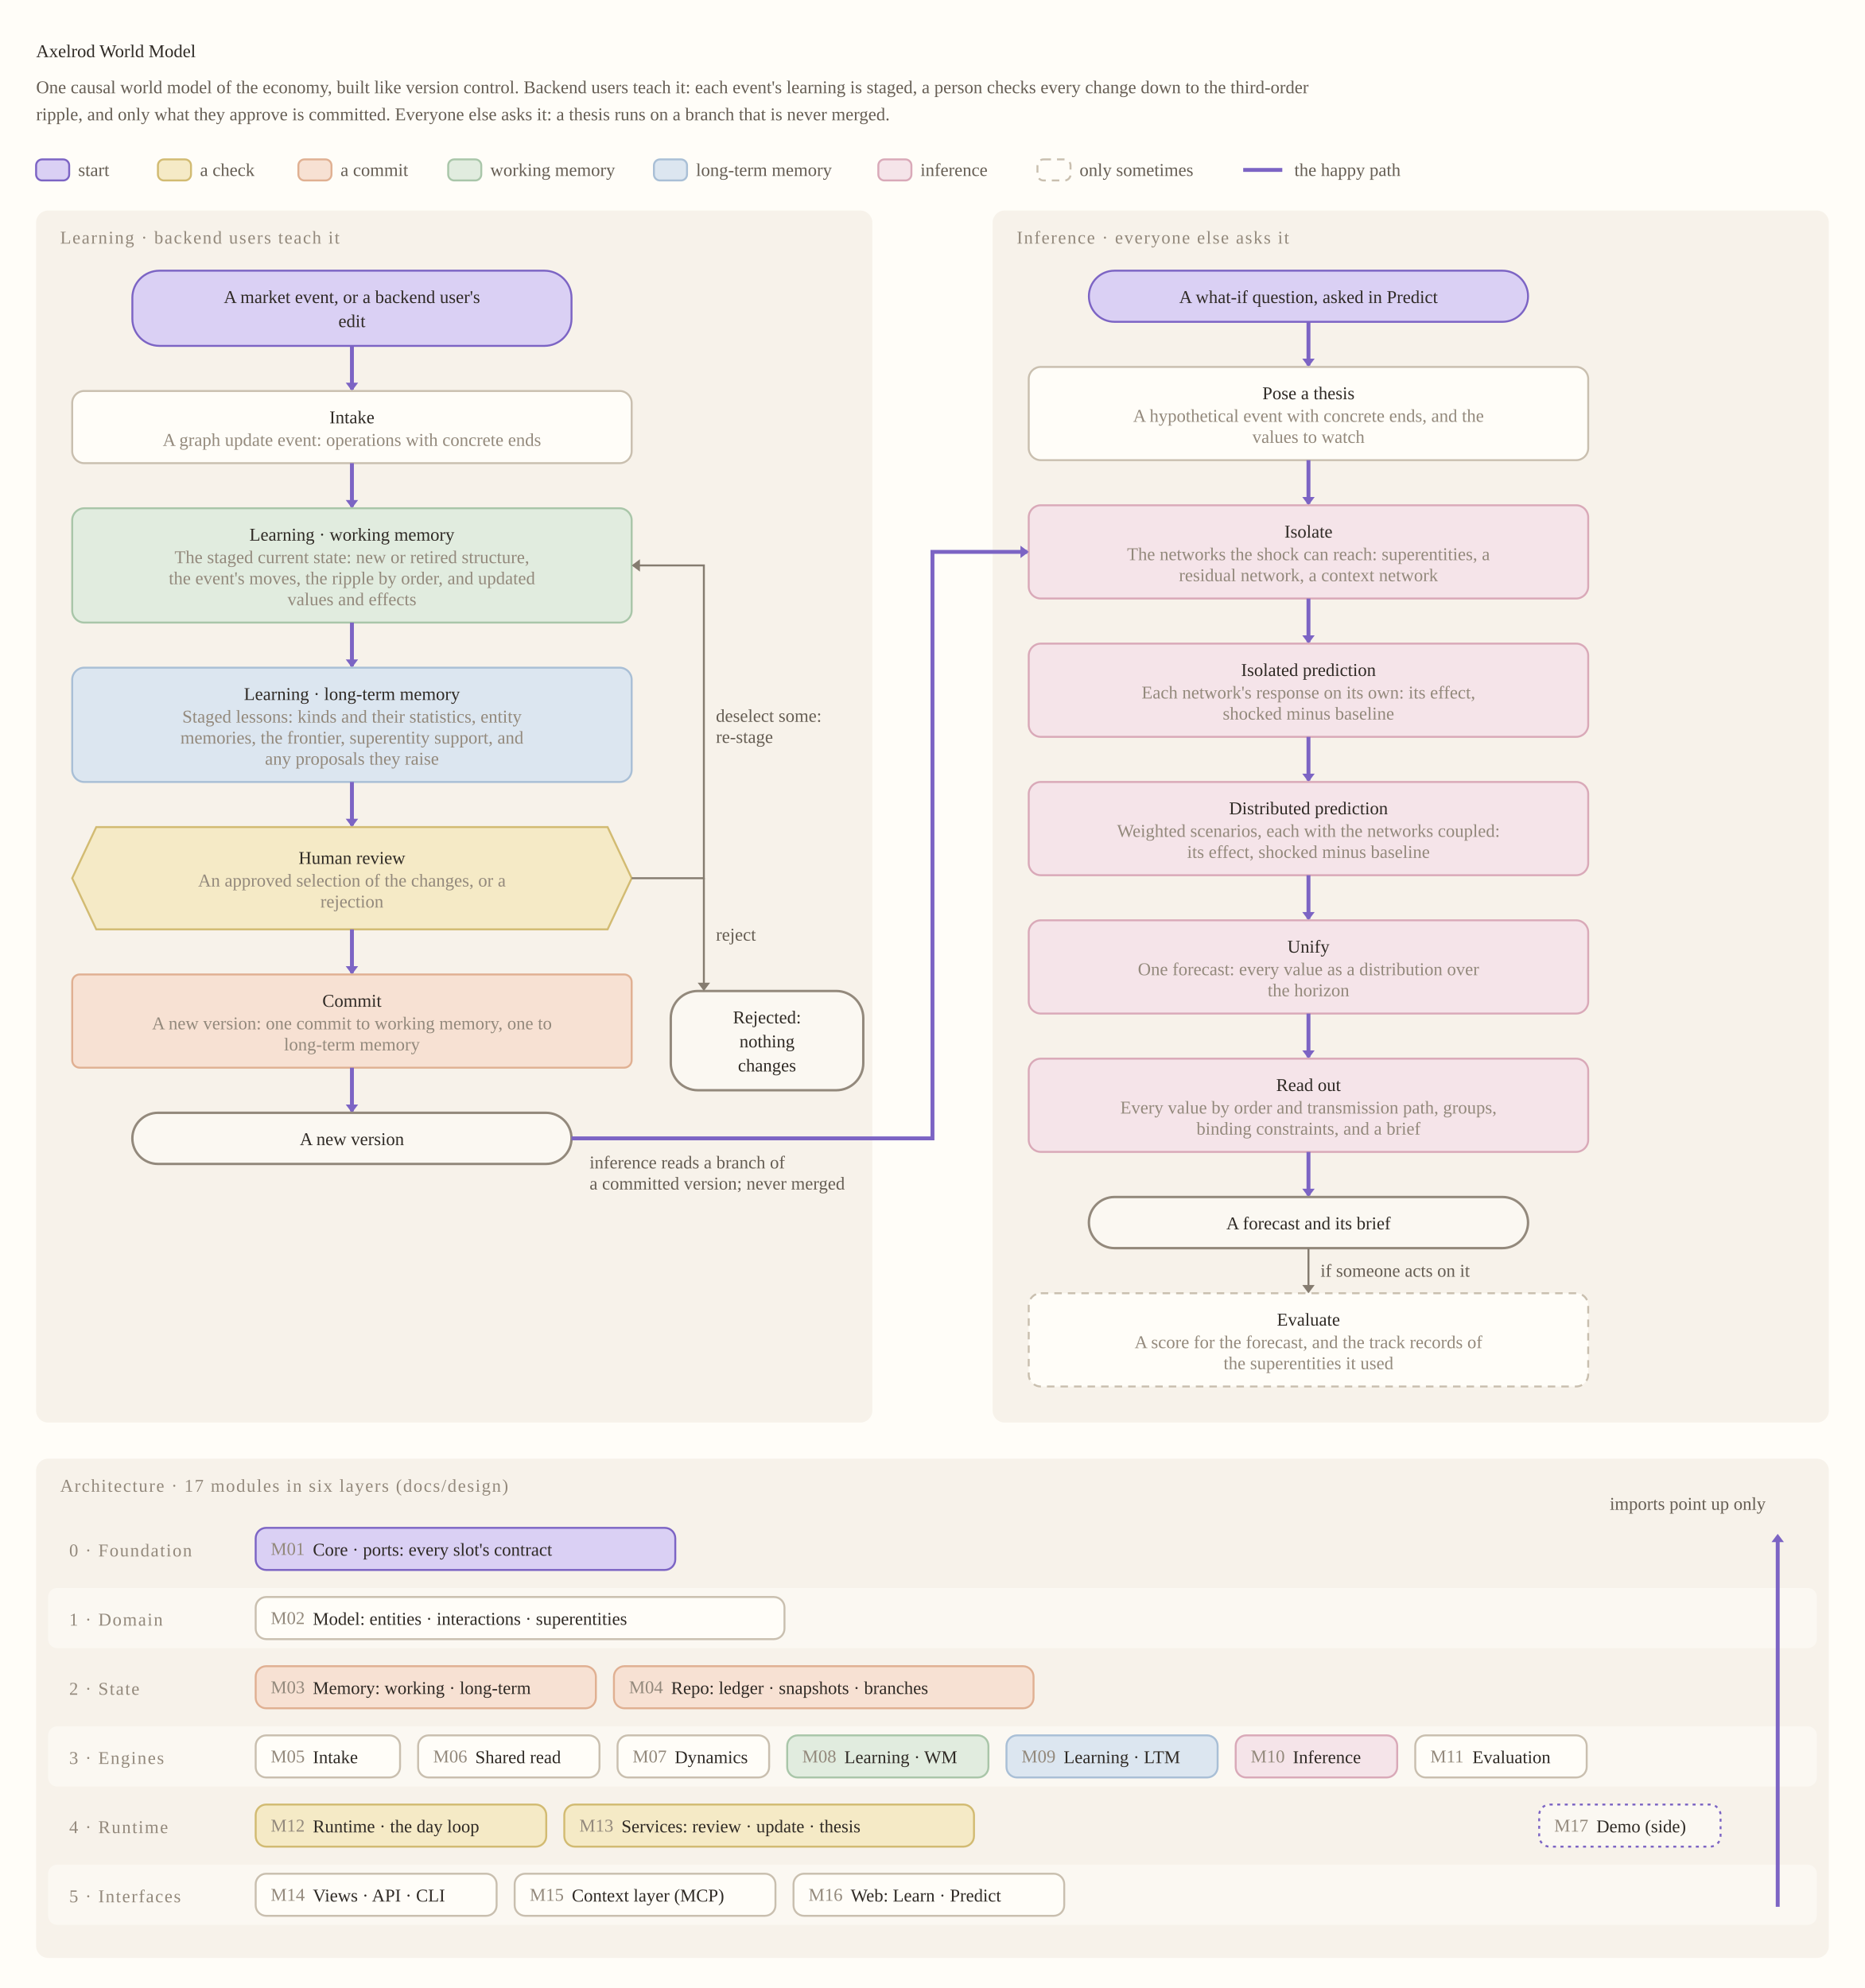
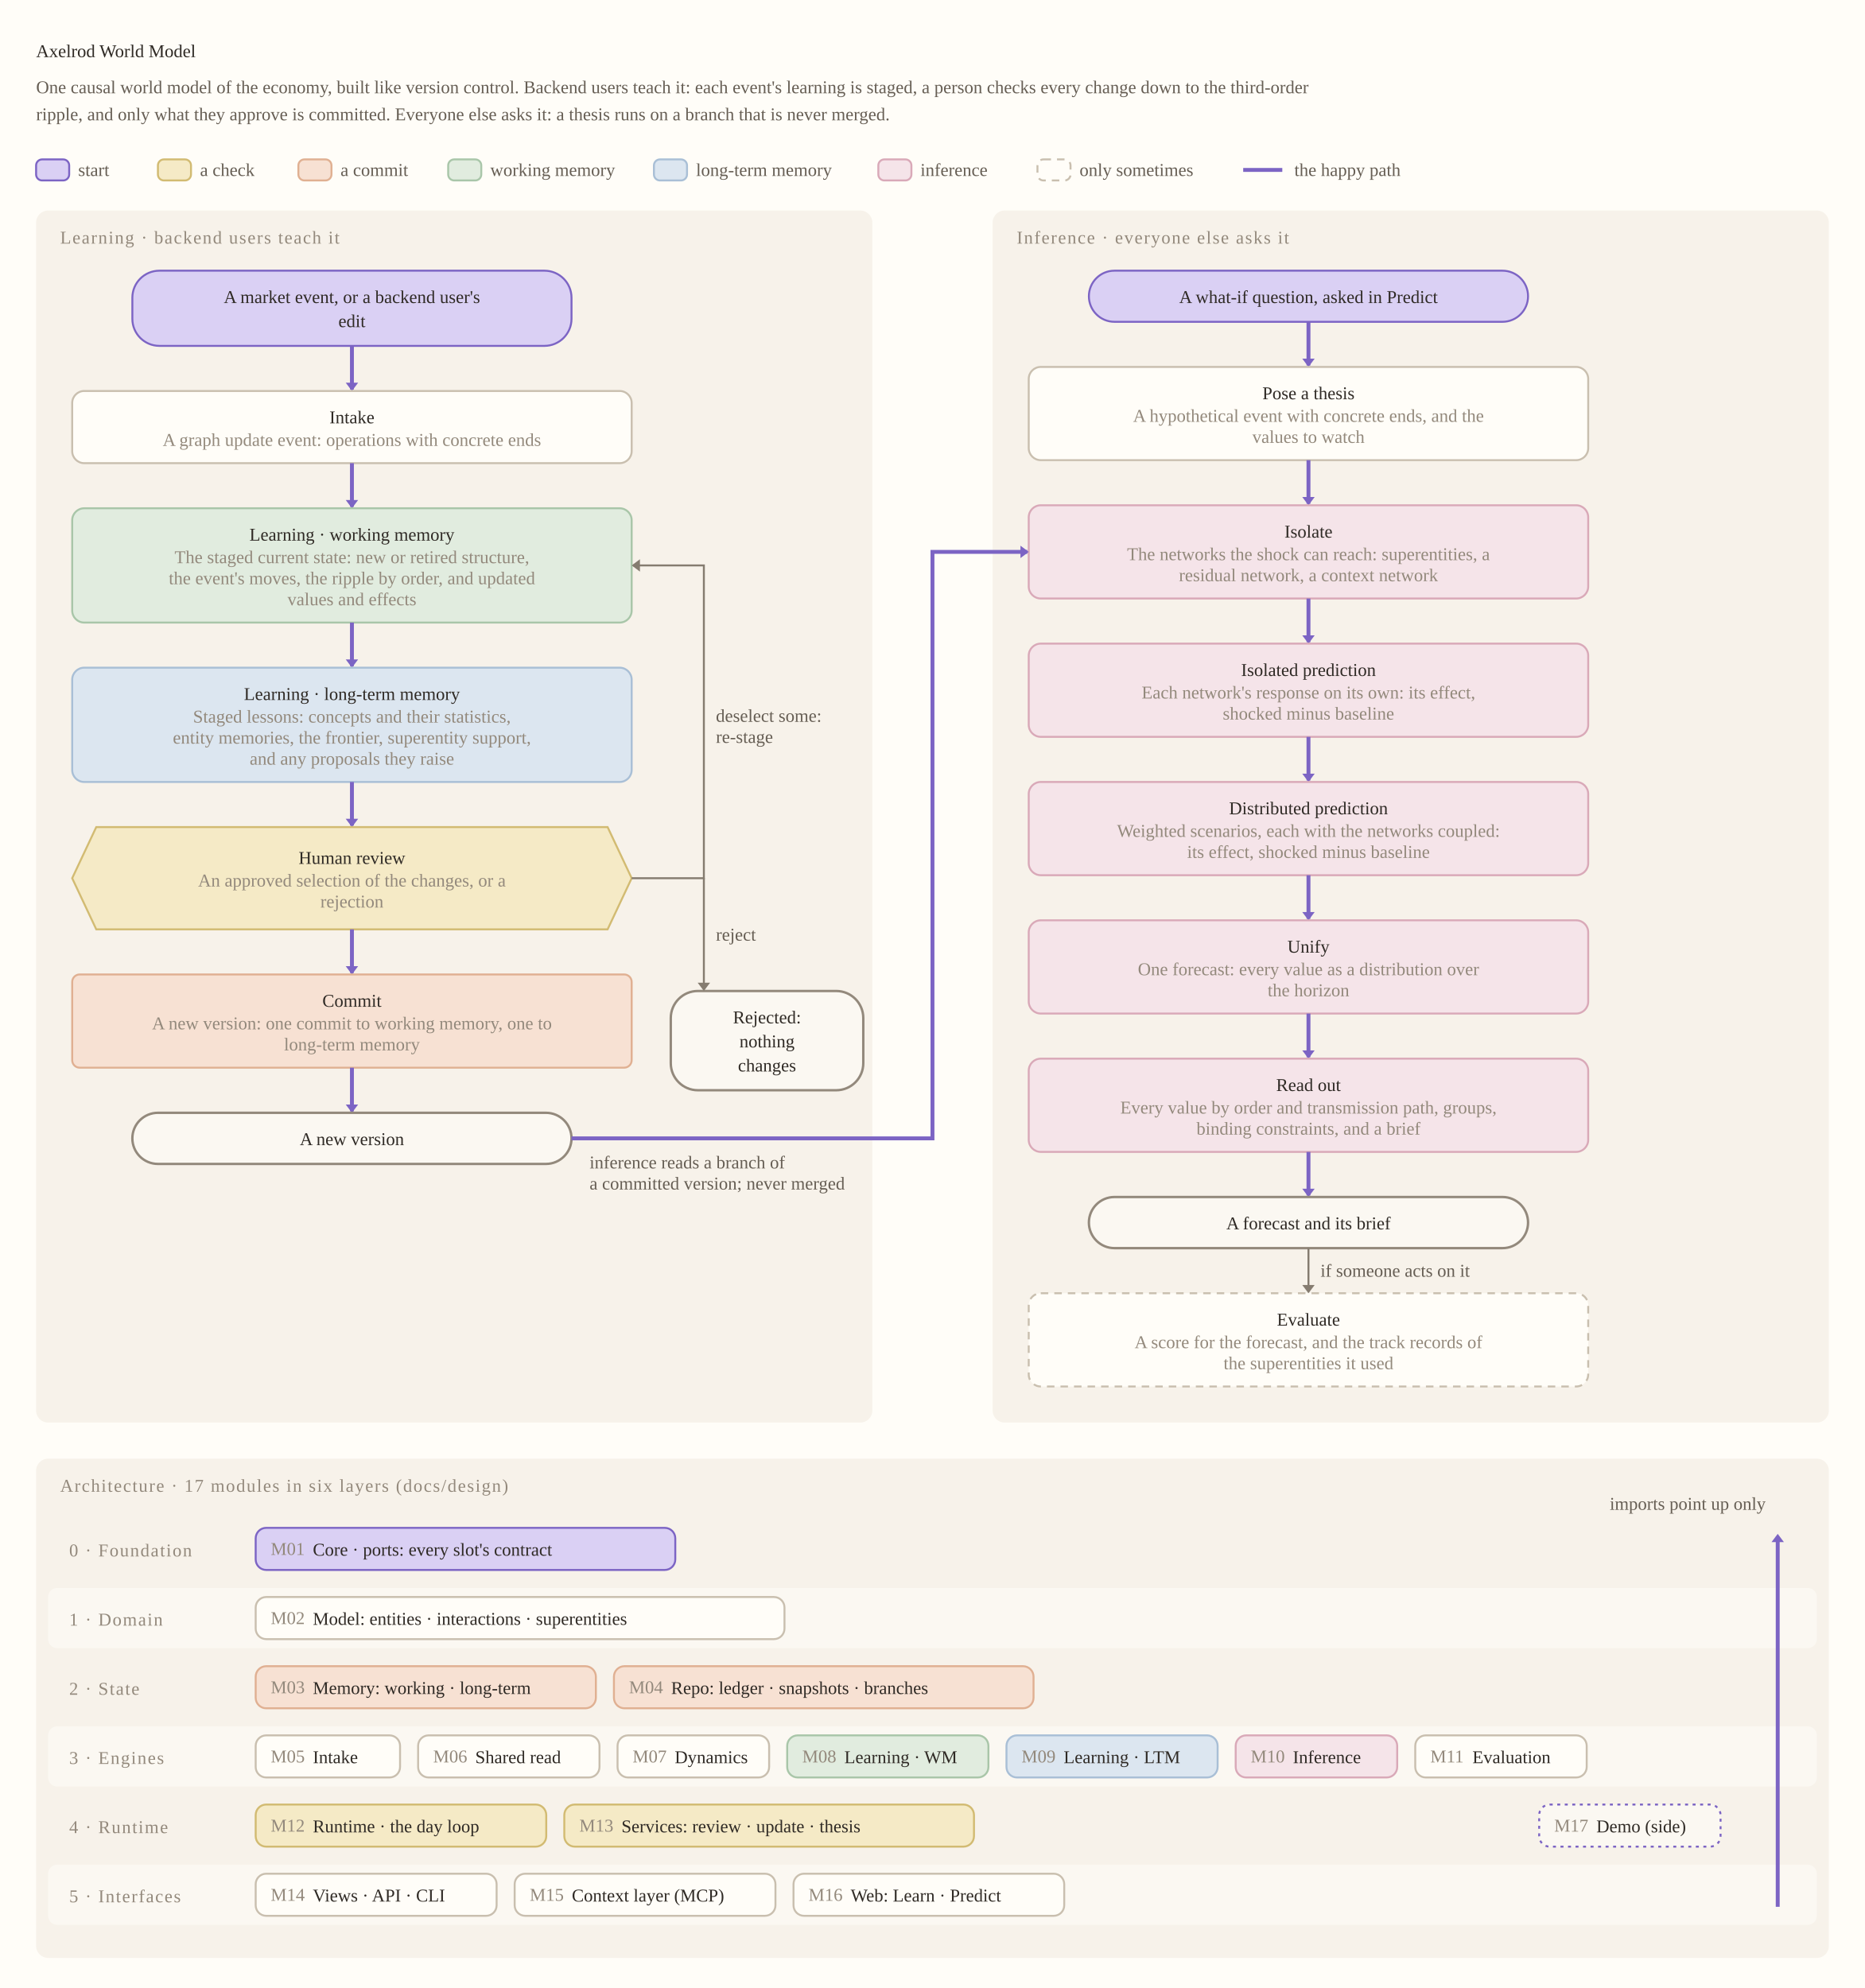
<svg xmlns="http://www.w3.org/2000/svg" viewBox="0 0 1240 1322" width="1240" height="1322" role="img" aria-labelledby="fl-overview-t fl-overview-d" class="fl-flow" data-flow="overview">
  <style>
.fl-title { font: 700 18px var(--font-head, 'Bricolage Grotesque', 'Avenir Next', 'Segoe UI', sans-serif); fill: var(--ink, #2F2A25); }
.fl-sum { font: 400 12.5px var(--font-ui, 'Instrument Sans', 'Helvetica Neue', sans-serif); fill: var(--ink-2, #665E54); }
.fl-phase-band { fill: var(--fl-band, #F7F2EA); }
.fl-phase-band.alt { fill: var(--fl-band-alt, #FBF8F2); }
.fl-phase { font: 600 10.5px var(--font-mono, 'IBM Plex Mono', ui-monospace, monospace); letter-spacing: .07em; fill: var(--ink-3, #93897C); text-transform: uppercase; }
.fl-box { fill: var(--sheet, #FFFDF8); stroke: var(--rule-strong, #C9BFAF); stroke-width: 1.3; }
.fl-node.optional .fl-box { stroke-dasharray: 5 4; }
.fl-node.decision .fl-box { fill: var(--butter-fill, #F5EAC6); stroke: var(--butter-line, #D2BB72); }
.fl-node.start .fl-box { fill: var(--real-fill, #DAD0F4); stroke: var(--real-line, #7C64C4); }
.fl-node.end .fl-box { fill: var(--paper, #FBF8F2); stroke: var(--ink-3, #93897C); stroke-width: 1.6; }
.fl-node.store .fl-box { fill: var(--out-fill, #F7E1D3); stroke: var(--out-line, #E0B092); }
.fl-node.link .fl-box { fill: var(--paper, #FBF8F2); stroke: var(--real-line, #7C64C4); stroke-dasharray: 2 3; }
.fl-label { font: 500 13px var(--font-ui, 'Instrument Sans', 'Helvetica Neue', sans-serif); fill: var(--ink, #2F2A25); }
.fl-node.decision .fl-label { font-weight: 600; }
.fl-cap { font: 400 10.5px var(--font-mono, 'IBM Plex Mono', ui-monospace, monospace); fill: var(--ink-3, #93897C); }
.fl-badge rect { stroke-width: 1; }
.fl-badge text { font: 600 9.5px var(--font-mono, 'IBM Plex Mono', ui-monospace, monospace); }
.fl-badge.working rect { fill: var(--wm-fill, #E1ECDF); stroke: var(--wm-line, #A9C6A9); }
.fl-badge.working text { fill: var(--wm-ink, #3E6A46); }
.fl-badge.long_term rect { fill: var(--ltm-fill, #DCE6F0); stroke: var(--ltm-line, #A9BFD6); }
.fl-badge.long_term text { fill: var(--ltm-ink, #3B5B7C); }
.fl-badge.both rect { fill: var(--front-fill, #F5E4E9); stroke: var(--front-line, #D9A9B8); }
.fl-badge.both text { fill: var(--front-ink, #93465F); }
.fl-edge { fill: none; stroke: var(--edge, #857C70); stroke-width: 1.3; }
.fl-edge.side { stroke-dasharray: none; }
.fl-elabel { font: 500 10.5px var(--font-mono, 'IBM Plex Mono', ui-monospace, monospace); fill: var(--ink-2, #665E54);
  paint-order: stroke; stroke: var(--fl-band, #F7F2EA); stroke-width: 4px; stroke-linejoin: round; }
.fl-arrow { fill: var(--edge, #857C70); }
.fl-term { font: 600 12px var(--font-ui, 'Instrument Sans', 'Helvetica Neue', sans-serif); fill: var(--ink, #2F2A25); }
.fl-legend { font: 400 11px var(--font-ui, 'Instrument Sans', 'Helvetica Neue', sans-serif); fill: var(--ink-2, #665E54); }
.fl-node.fl-hit .fl-box { stroke: var(--real-line, #7C64C4); stroke-width: 2.4; }
.fl-node.fl-miss { opacity: .38; }
.fl-edge.fl-hit { stroke: var(--real-line, #7C64C4); stroke-width: 2.2; }
.fl-edge.fl-miss { opacity: .3; }

.ov-stage { font: 600 13.5px var(--font-ui, 'Instrument Sans', 'Helvetica Neue', sans-serif); fill: var(--ink, #2F2A25); }
.ov-chip { font: 500 12.5px var(--font-ui, 'Instrument Sans', 'Helvetica Neue', sans-serif); fill: var(--ink, #2F2A25); }
.ov-num { font: 600 10.5px var(--font-mono, 'IBM Plex Mono', ui-monospace, monospace); fill: var(--ink-3, #93897C); }
.fl-node.wm .fl-box { fill: var(--wm-fill, #E1ECDF); stroke: var(--wm-line, #A9C6A9); }
.fl-node.ltm .fl-box { fill: var(--ltm-fill, #DCE6F0); stroke: var(--ltm-line, #A9BFD6); }
.fl-node.inf .fl-box { fill: var(--front-fill, #F5E4E9); stroke: var(--front-line, #D9A9B8); }
.fl-node.ext .fl-box { fill: var(--paper, #FBF8F2); stroke: var(--real-line, #7C64C4); stroke-dasharray: 2 3; }
.fl-edge.happy { stroke: var(--real-line, #7C64C4); stroke-width: 2.6; }
.fl-arrow.happy { fill: var(--real-line, #7C64C4); }
.fl-edge.dashed { stroke-dasharray: 4 4; }
</style>
  <rect width="1240" height="1322" fill="var(--sheet, #FFFDF8)" />
  <text class="fl-title" x="24" y="38">Axelrod World Model</text>
  <text class="fl-sum" x="24" y="62">One causal world model of the economy, built like version control. Backend users teach it: each event's learning is staged, a person checks every change down to the third-order</text>
  <text class="fl-sum" x="24" y="80">ripple, and only what they approve is committed. Everyone else asks it: a thesis runs on a branch that is never merged.</text>
  <g class="fl-node start start">
    <rect class="fl-box" x="24" y="106" width="22" height="14" rx="4" />
  </g>
  <text class="fl-legend" x="52" y="117">start</text>
  <g class="fl-node decision decision">
    <rect class="fl-box" x="105.0" y="106" width="22" height="14" rx="4" />
  </g>
  <text class="fl-legend" x="133.0" y="117">a check</text>
  <g class="fl-node store store">
    <rect class="fl-box" x="198.4" y="106" width="22" height="14" rx="4" />
  </g>
  <text class="fl-legend" x="226.4" y="117">a commit</text>
  <g class="fl-node step wm">
    <rect class="fl-box" x="298.0" y="106" width="22" height="14" rx="4" />
  </g>
  <text class="fl-legend" x="326.0" y="117">working memory</text>
  <g class="fl-node step ltm">
    <rect class="fl-box" x="434.8" y="106" width="22" height="14" rx="4" />
  </g>
  <text class="fl-legend" x="462.8" y="117">long-term memory</text>
  <g class="fl-node step inf">
    <rect class="fl-box" x="584.0" y="106" width="22" height="14" rx="4" />
  </g>
  <text class="fl-legend" x="612.0" y="117">inference</text>
  <g class="fl-node step optional">
    <rect class="fl-box" x="689.8" y="106" width="22" height="14" rx="4" style="stroke-dasharray: 5 4" />
  </g>
  <text class="fl-legend" x="717.8" y="117">only sometimes</text>
  <path class="fl-edge happy" d="M826.6,113 L852.6,113" />
  <text class="fl-legend" x="860.6" y="117">the happy path</text>
  <rect class="fl-phase-band" x="24" y="140" width="556" height="806" rx="8" />
  <text class="fl-phase" x="40" y="162">Learning · backend users teach it</text>
  <rect class="fl-phase-band" x="660" y="140" width="556" height="806" rx="8" />
  <text class="fl-phase" x="676" y="162">Inference · everyone else asks it</text>
  <g class="fl-node start start">
    <rect class="fl-box" x="88" y="180" width="292" height="50" rx="18" />
    <text class="ov-stage" x="234.0" y="201.5" text-anchor="middle">A market event, or a backend user's</text>
    <text class="ov-stage" x="234.0" y="217.5" text-anchor="middle">edit</text>
  </g>
  <path class="fl-edge happy" d="M234.0,230 L234.0,259" />
  <polygon class="fl-arrow happy" points="229.875,254.5 238.125,254.5 234.0,260" />
  <g class="fl-node step step">
    <rect class="fl-box" x="48" y="260" width="372" height="48" rx="8" />
    <text class="ov-stage" x="234.0" y="281.5" text-anchor="middle">Intake</text>
    <text class="fl-cap" x="234.0" y="296.5" text-anchor="middle">A graph update event: operations with concrete ends</text>
  </g>
  <path class="fl-edge happy" d="M234.0,308 L234.0,337" />
  <polygon class="fl-arrow happy" points="229.875,332.5 238.125,332.5 234.0,338" />
  <g class="fl-node step wm">
    <rect class="fl-box" x="48" y="338" width="372" height="76" rx="8" />
    <text class="ov-stage" x="234.0" y="359.5" text-anchor="middle">Learning · working memory</text>
    <text class="fl-cap" x="234.0" y="374.5" text-anchor="middle">The staged current state: new or retired structure,</text>
    <text class="fl-cap" x="234.0" y="388.5" text-anchor="middle">the event's moves, the ripple by order, and updated</text>
    <text class="fl-cap" x="234.0" y="402.5" text-anchor="middle">values and effects</text>
  </g>
  <path class="fl-edge happy" d="M234.0,414 L234.0,443" />
  <polygon class="fl-arrow happy" points="229.875,438.5 238.125,438.5 234.0,444" />
  <g class="fl-node step ltm">
    <rect class="fl-box" x="48" y="444" width="372" height="76" rx="8" />
    <text class="ov-stage" x="234.0" y="465.5" text-anchor="middle">Learning · long-term memory</text>
-     <text class="fl-cap" x="234.0" y="480.5" text-anchor="middle">Staged lessons: kinds and their statistics, entity</text>
-     <text class="fl-cap" x="234.0" y="494.5" text-anchor="middle">memories, the frontier, superentity support, and</text>
-     <text class="fl-cap" x="234.0" y="508.5" text-anchor="middle">any proposals they raise</text>
+     <text class="fl-cap" x="234.0" y="480.5" text-anchor="middle">Staged lessons: concepts and their statistics,</text>
+     <text class="fl-cap" x="234.0" y="494.5" text-anchor="middle">entity memories, the frontier, superentity support,</text>
+     <text class="fl-cap" x="234.0" y="508.5" text-anchor="middle">and any proposals they raise</text>
  </g>
  <path class="fl-edge happy" d="M234.0,520 L234.0,549" />
  <polygon class="fl-arrow happy" points="229.875,544.5 238.125,544.5 234.0,550" />
  <g class="fl-node decision decision">
    <polygon class="fl-box" points="64,550 404,550 420,584.0 404,618 64,618 48,584.0" />
    <text class="ov-stage" x="234.0" y="574.5" text-anchor="middle">Human review</text>
    <text class="fl-cap" x="234.0" y="589.5" text-anchor="middle">An approved selection of the changes, or a</text>
    <text class="fl-cap" x="234.0" y="603.5" text-anchor="middle">rejection</text>
  </g>
  <path class="fl-edge happy" d="M234.0,618 L234.0,647" />
  <polygon class="fl-arrow happy" points="229.875,642.5 238.125,642.5 234.0,648" />
  <g class="fl-node store store">
    <rect class="fl-box" x="48" y="648" width="372" height="62" rx="5" />
    <text class="ov-stage" x="234.0" y="669.5" text-anchor="middle">Commit</text>
    <text class="fl-cap" x="234.0" y="684.5" text-anchor="middle">A new version: one commit to working memory, one to</text>
    <text class="fl-cap" x="234.0" y="698.5" text-anchor="middle">long-term memory</text>
  </g>
  <path class="fl-edge happy" d="M234.0,710 L234.0,739" />
  <polygon class="fl-arrow happy" points="229.875,734.5 238.125,734.5 234.0,740" />
  <g class="fl-node end end">
    <rect class="fl-box" x="88" y="740" width="292" height="34" rx="17.0" />
    <text class="ov-stage" x="234.0" y="761.5" text-anchor="middle">A new version</text>
  </g>
  <g class="fl-node start start">
    <rect class="fl-box" x="724" y="180" width="292" height="34" rx="17.0" />
    <text class="ov-stage" x="870.0" y="201.5" text-anchor="middle">A what-if question, asked in Predict</text>
  </g>
  <path class="fl-edge happy" d="M870.0,214 L870.0,243" />
  <polygon class="fl-arrow happy" points="865.875,238.5 874.125,238.5 870.0,244" />
  <g class="fl-node step step">
    <rect class="fl-box" x="684" y="244" width="372" height="62" rx="8" />
    <text class="ov-stage" x="870.0" y="265.5" text-anchor="middle">Pose a thesis</text>
    <text class="fl-cap" x="870.0" y="280.5" text-anchor="middle">A hypothetical event with concrete ends, and the</text>
    <text class="fl-cap" x="870.0" y="294.5" text-anchor="middle">values to watch</text>
  </g>
  <path class="fl-edge happy" d="M870.0,306 L870.0,335" />
  <polygon class="fl-arrow happy" points="865.875,330.5 874.125,330.5 870.0,336" />
  <g class="fl-node step inf">
    <rect class="fl-box" x="684" y="336" width="372" height="62" rx="8" />
    <text class="ov-stage" x="870.0" y="357.5" text-anchor="middle">Isolate</text>
    <text class="fl-cap" x="870.0" y="372.5" text-anchor="middle">The networks the shock can reach: superentities, a</text>
    <text class="fl-cap" x="870.0" y="386.5" text-anchor="middle">residual network, a context network</text>
  </g>
  <path class="fl-edge happy" d="M870.0,398 L870.0,427" />
  <polygon class="fl-arrow happy" points="865.875,422.5 874.125,422.5 870.0,428" />
  <g class="fl-node step inf">
    <rect class="fl-box" x="684" y="428" width="372" height="62" rx="8" />
    <text class="ov-stage" x="870.0" y="449.5" text-anchor="middle">Isolated prediction</text>
    <text class="fl-cap" x="870.0" y="464.5" text-anchor="middle">Each network's response on its own: its effect,</text>
    <text class="fl-cap" x="870.0" y="478.5" text-anchor="middle">shocked minus baseline</text>
  </g>
  <path class="fl-edge happy" d="M870.0,490 L870.0,519" />
  <polygon class="fl-arrow happy" points="865.875,514.5 874.125,514.5 870.0,520" />
  <g class="fl-node step inf">
    <rect class="fl-box" x="684" y="520" width="372" height="62" rx="8" />
    <text class="ov-stage" x="870.0" y="541.5" text-anchor="middle">Distributed prediction</text>
    <text class="fl-cap" x="870.0" y="556.5" text-anchor="middle">Weighted scenarios, each with the networks coupled:</text>
    <text class="fl-cap" x="870.0" y="570.5" text-anchor="middle">its effect, shocked minus baseline</text>
  </g>
  <path class="fl-edge happy" d="M870.0,582 L870.0,611" />
  <polygon class="fl-arrow happy" points="865.875,606.5 874.125,606.5 870.0,612" />
  <g class="fl-node step inf">
    <rect class="fl-box" x="684" y="612" width="372" height="62" rx="8" />
    <text class="ov-stage" x="870.0" y="633.5" text-anchor="middle">Unify</text>
    <text class="fl-cap" x="870.0" y="648.5" text-anchor="middle">One forecast: every value as a distribution over</text>
    <text class="fl-cap" x="870.0" y="662.5" text-anchor="middle">the horizon</text>
  </g>
  <path class="fl-edge happy" d="M870.0,674 L870.0,703" />
  <polygon class="fl-arrow happy" points="865.875,698.5 874.125,698.5 870.0,704" />
  <g class="fl-node step inf">
    <rect class="fl-box" x="684" y="704" width="372" height="62" rx="8" />
    <text class="ov-stage" x="870.0" y="725.5" text-anchor="middle">Read out</text>
    <text class="fl-cap" x="870.0" y="740.5" text-anchor="middle">Every value by order and transmission path, groups,</text>
    <text class="fl-cap" x="870.0" y="754.5" text-anchor="middle">binding constraints, and a brief</text>
  </g>
  <path class="fl-edge happy" d="M870.0,766 L870.0,795" />
  <polygon class="fl-arrow happy" points="865.875,790.5 874.125,790.5 870.0,796" />
  <g class="fl-node end end">
    <rect class="fl-box" x="724" y="796" width="292" height="34" rx="17.0" />
    <text class="ov-stage" x="870.0" y="817.5" text-anchor="middle">A forecast and its brief</text>
  </g>
  <path class="fl-edge " d="M870.0,830 L870.0,859" />
  <polygon class="fl-arrow " points="865.875,854.5 874.125,854.5 870.0,860" />
  <text class="fl-elabel" x="878.0" y="849.0">if someone acts on it</text>
  <g class="fl-node step step optional">
    <rect class="fl-box" x="684" y="860" width="372" height="62" rx="8" />
    <text class="ov-stage" x="870.0" y="881.5" text-anchor="middle">Evaluate</text>
    <text class="fl-cap" x="870.0" y="896.5" text-anchor="middle">A score for the forecast, and the track records of</text>
    <text class="fl-cap" x="870.0" y="910.5" text-anchor="middle">the superentities it used</text>
  </g>
  <path class="fl-edge" d="M420,584.0 L468,584.0 L468,376.0 L421,376.0" />
  <polygon class="fl-arrow" points="425.5,371.875 425.5,380.125 420,376.0" />
  <text class="fl-elabel" x="476" y="480.0">deselect some:</text>
  <text class="fl-elabel" x="476" y="494.0">re-stage</text>
  <g class="fl-node end end">
    <rect class="fl-box" x="446" y="659.0" width="128" height="66" rx="18" />
    <text class="ov-chip" x="510.0" y="680.5" text-anchor="middle">Rejected:</text>
    <text class="ov-chip" x="510.0" y="696.5" text-anchor="middle">nothing</text>
    <text class="ov-chip" x="510.0" y="712.5" text-anchor="middle">changes</text>
  </g>
  <path class="fl-edge" d="M468,584.0 L468,658.0" />
  <polygon class="fl-arrow" points="463.875,653.5 472.125,653.5 468,659.0" />
  <text class="fl-elabel" x="476" y="625.5">reject</text>
  <path class="fl-edge happy" d="M380,757.0 L620.0,757.0 L620.0,367.0 L683,367.0" />
  <polygon class="fl-arrow happy" points="678.5,362.875 678.5,371.125 684,367.0" />
  <text class="fl-elabel" x="392" y="777.0">inference reads a branch of</text>
  <text class="fl-elabel" x="392" y="791.0">a committed version; never merged</text>
  <rect class="fl-phase-band" x="24" y="970" width="1192" height="332" rx="8" />
  <text class="fl-phase" x="40" y="992">Architecture · 17 modules in six layers (docs/design)</text>
  <rect class="fl-phase-band" x="32" y="1010" width="1176" height="40" rx="6" />
  <text class="fl-phase" x="46" y="1035">0 · Foundation</text>
  <g class="fl-node start start">
    <rect class="fl-box" x="170" y="1016" width="279.0" height="28" rx="7" />
    <text class="ov-num" x="180" y="1034">M01</text>
    <text class="ov-chip" x="208" y="1034.5">Core · ports: every slot's contract</text>
  </g>
  <rect class="fl-phase-band alt" x="32" y="1056" width="1176" height="40" rx="6" />
  <text class="fl-phase" x="46" y="1081">1 · Domain</text>
  <g class="fl-node step step">
    <rect class="fl-box" x="170" y="1062" width="351.6" height="28" rx="7" />
    <text class="ov-num" x="180" y="1080">M02</text>
    <text class="ov-chip" x="208" y="1080.5">Model: entities · interactions · superentities</text>
  </g>
  <rect class="fl-phase-band" x="32" y="1102" width="1176" height="40" rx="6" />
  <text class="fl-phase" x="46" y="1127">2 · State</text>
  <g class="fl-node store store">
    <rect class="fl-box" x="170" y="1108" width="226.2" height="28" rx="7" />
    <text class="ov-num" x="180" y="1126">M03</text>
    <text class="ov-chip" x="208" y="1126.5">Memory: working · long-term</text>
  </g>
  <g class="fl-node store store">
    <rect class="fl-box" x="408.2" y="1108" width="279.0" height="28" rx="7" />
    <text class="ov-num" x="418.2" y="1126">M04</text>
    <text class="ov-chip" x="446.2" y="1126.5">Repo: ledger · snapshots · branches</text>
  </g>
  <rect class="fl-phase-band alt" x="32" y="1148" width="1176" height="40" rx="6" />
  <text class="fl-phase" x="46" y="1173">3 · Engines</text>
  <g class="fl-node step step">
    <rect class="fl-box" x="170" y="1154" width="96" height="28" rx="7" />
    <text class="ov-num" x="180" y="1172">M05</text>
    <text class="ov-chip" x="208" y="1172.5">Intake</text>
  </g>
  <g class="fl-node step step">
    <rect class="fl-box" x="278" y="1154" width="120.6" height="28" rx="7" />
    <text class="ov-num" x="288" y="1172">M06</text>
    <text class="ov-chip" x="316" y="1172.5">Shared read</text>
  </g>
  <g class="fl-node step step">
    <rect class="fl-box" x="410.6" y="1154" width="100.8" height="28" rx="7" />
    <text class="ov-num" x="420.6" y="1172">M07</text>
    <text class="ov-chip" x="448.6" y="1172.5">Dynamics</text>
  </g>
  <g class="fl-node step wm">
    <rect class="fl-box" x="523.4" y="1154" width="133.8" height="28" rx="7" />
    <text class="ov-num" x="533.4" y="1172">M08</text>
    <text class="ov-chip" x="561.4" y="1172.5">Learning · WM</text>
  </g>
  <g class="fl-node step ltm">
    <rect class="fl-box" x="669.2" y="1154" width="140.4" height="28" rx="7" />
    <text class="ov-num" x="679.2" y="1172">M09</text>
    <text class="ov-chip" x="707.2" y="1172.5">Learning · LTM</text>
  </g>
  <g class="fl-node step inf">
    <rect class="fl-box" x="821.6" y="1154" width="107.4" height="28" rx="7" />
    <text class="ov-num" x="831.6" y="1172">M10</text>
    <text class="ov-chip" x="859.6" y="1172.5">Inference</text>
  </g>
  <g class="fl-node step step">
    <rect class="fl-box" x="941.0" y="1154" width="114.0" height="28" rx="7" />
    <text class="ov-num" x="951.0" y="1172">M11</text>
    <text class="ov-chip" x="979.0" y="1172.5">Evaluation</text>
  </g>
  <rect class="fl-phase-band" x="32" y="1194" width="1176" height="40" rx="6" />
  <text class="fl-phase" x="46" y="1219">4 · Runtime</text>
  <g class="fl-node decision decision">
    <rect class="fl-box" x="170" y="1200" width="193.2" height="28" rx="7" />
    <text class="ov-num" x="180" y="1218">M12</text>
    <text class="ov-chip" x="208" y="1218.5">Runtime · the day loop</text>
  </g>
  <g class="fl-node decision decision">
    <rect class="fl-box" x="375.2" y="1200" width="272.4" height="28" rx="7" />
    <text class="ov-num" x="385.2" y="1218">M13</text>
    <text class="ov-chip" x="413.2" y="1218.5">Services: review · update · thesis</text>
  </g>
  <g class="fl-node step ext">
    <rect class="fl-box" x="1023.4" y="1200" width="120.6" height="28" rx="7" />
    <text class="ov-num" x="1033.4" y="1218">M17</text>
    <text class="ov-chip" x="1061.4" y="1218.5">Demo (side)</text>
  </g>
  <rect class="fl-phase-band alt" x="32" y="1240" width="1176" height="40" rx="6" />
  <text class="fl-phase" x="46" y="1265">5 · Interfaces</text>
  <g class="fl-node step step">
    <rect class="fl-box" x="170" y="1246" width="160.2" height="28" rx="7" />
    <text class="ov-num" x="180" y="1264">M14</text>
    <text class="ov-chip" x="208" y="1264.5">Views · API · CLI</text>
  </g>
  <g class="fl-node step step">
    <rect class="fl-box" x="342.2" y="1246" width="173.4" height="28" rx="7" />
    <text class="ov-num" x="352.2" y="1264">M15</text>
    <text class="ov-chip" x="380.2" y="1264.5">Context layer (MCP)</text>
  </g>
  <g class="fl-node step step">
    <rect class="fl-box" x="527.6" y="1246" width="180.0" height="28" rx="7" />
    <text class="ov-num" x="537.6" y="1264">M16</text>
    <text class="ov-chip" x="565.6" y="1264.5">Web: Learn · Predict</text>
  </g>
  <path class="fl-edge happy" d="M1182,1268 L1182,1022" />
  <polygon class="fl-arrow happy" points="1177.875,1025.5 1186.125,1025.5 1182,1020" />
  <text class="fl-elabel" x="1174" y="1004" text-anchor="end">imports point up only</text>
</svg>
